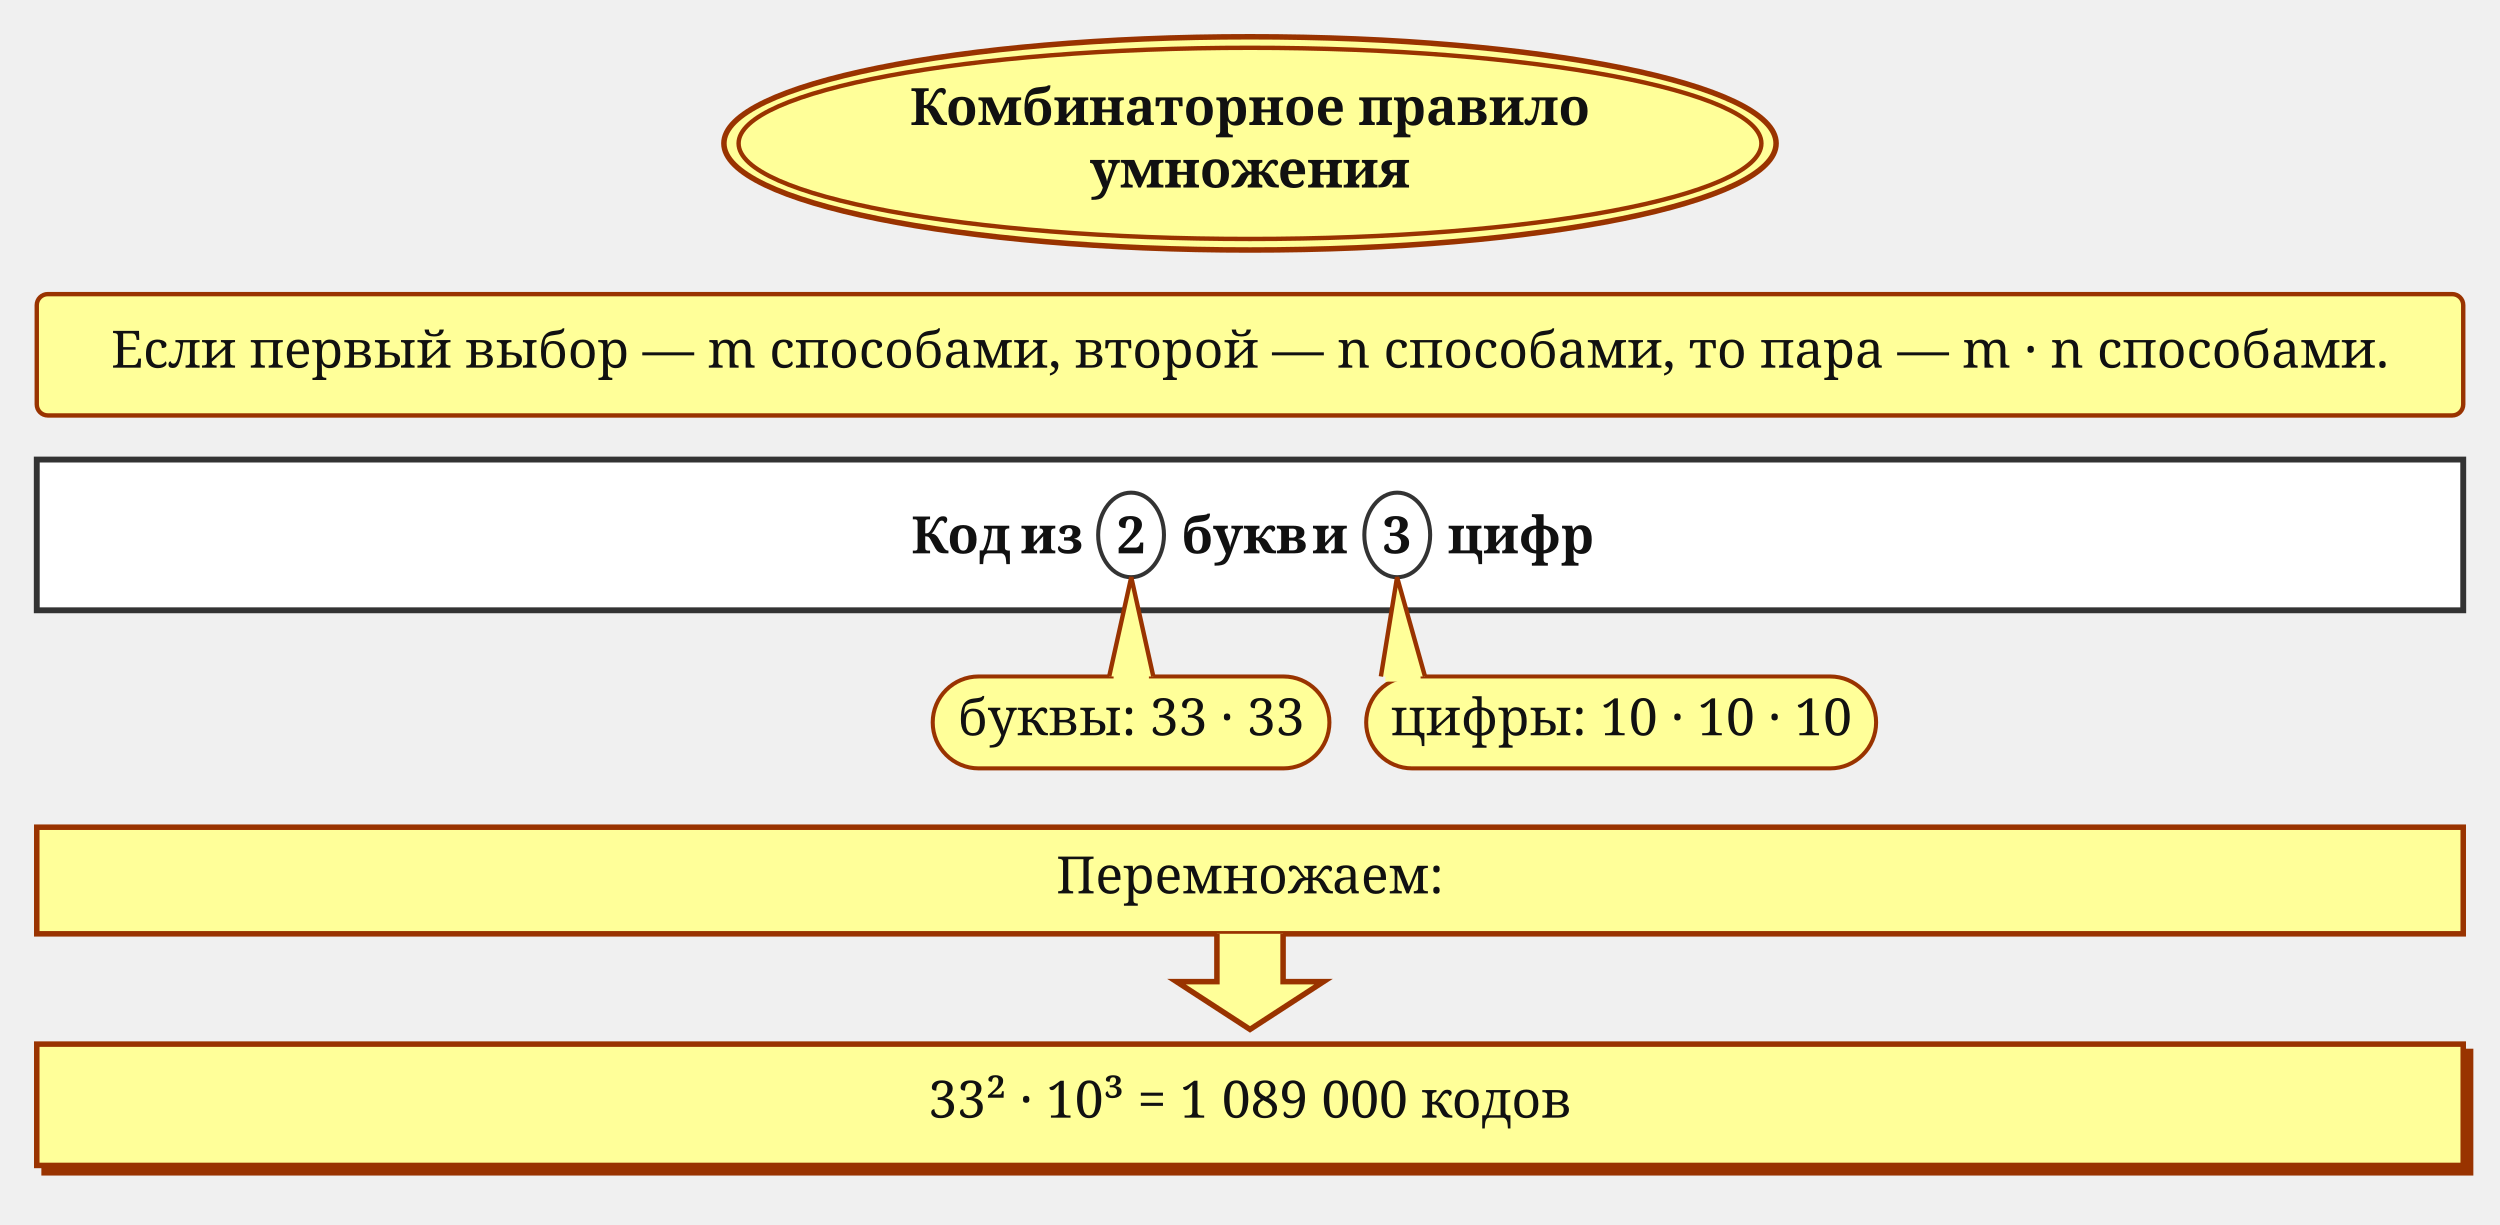
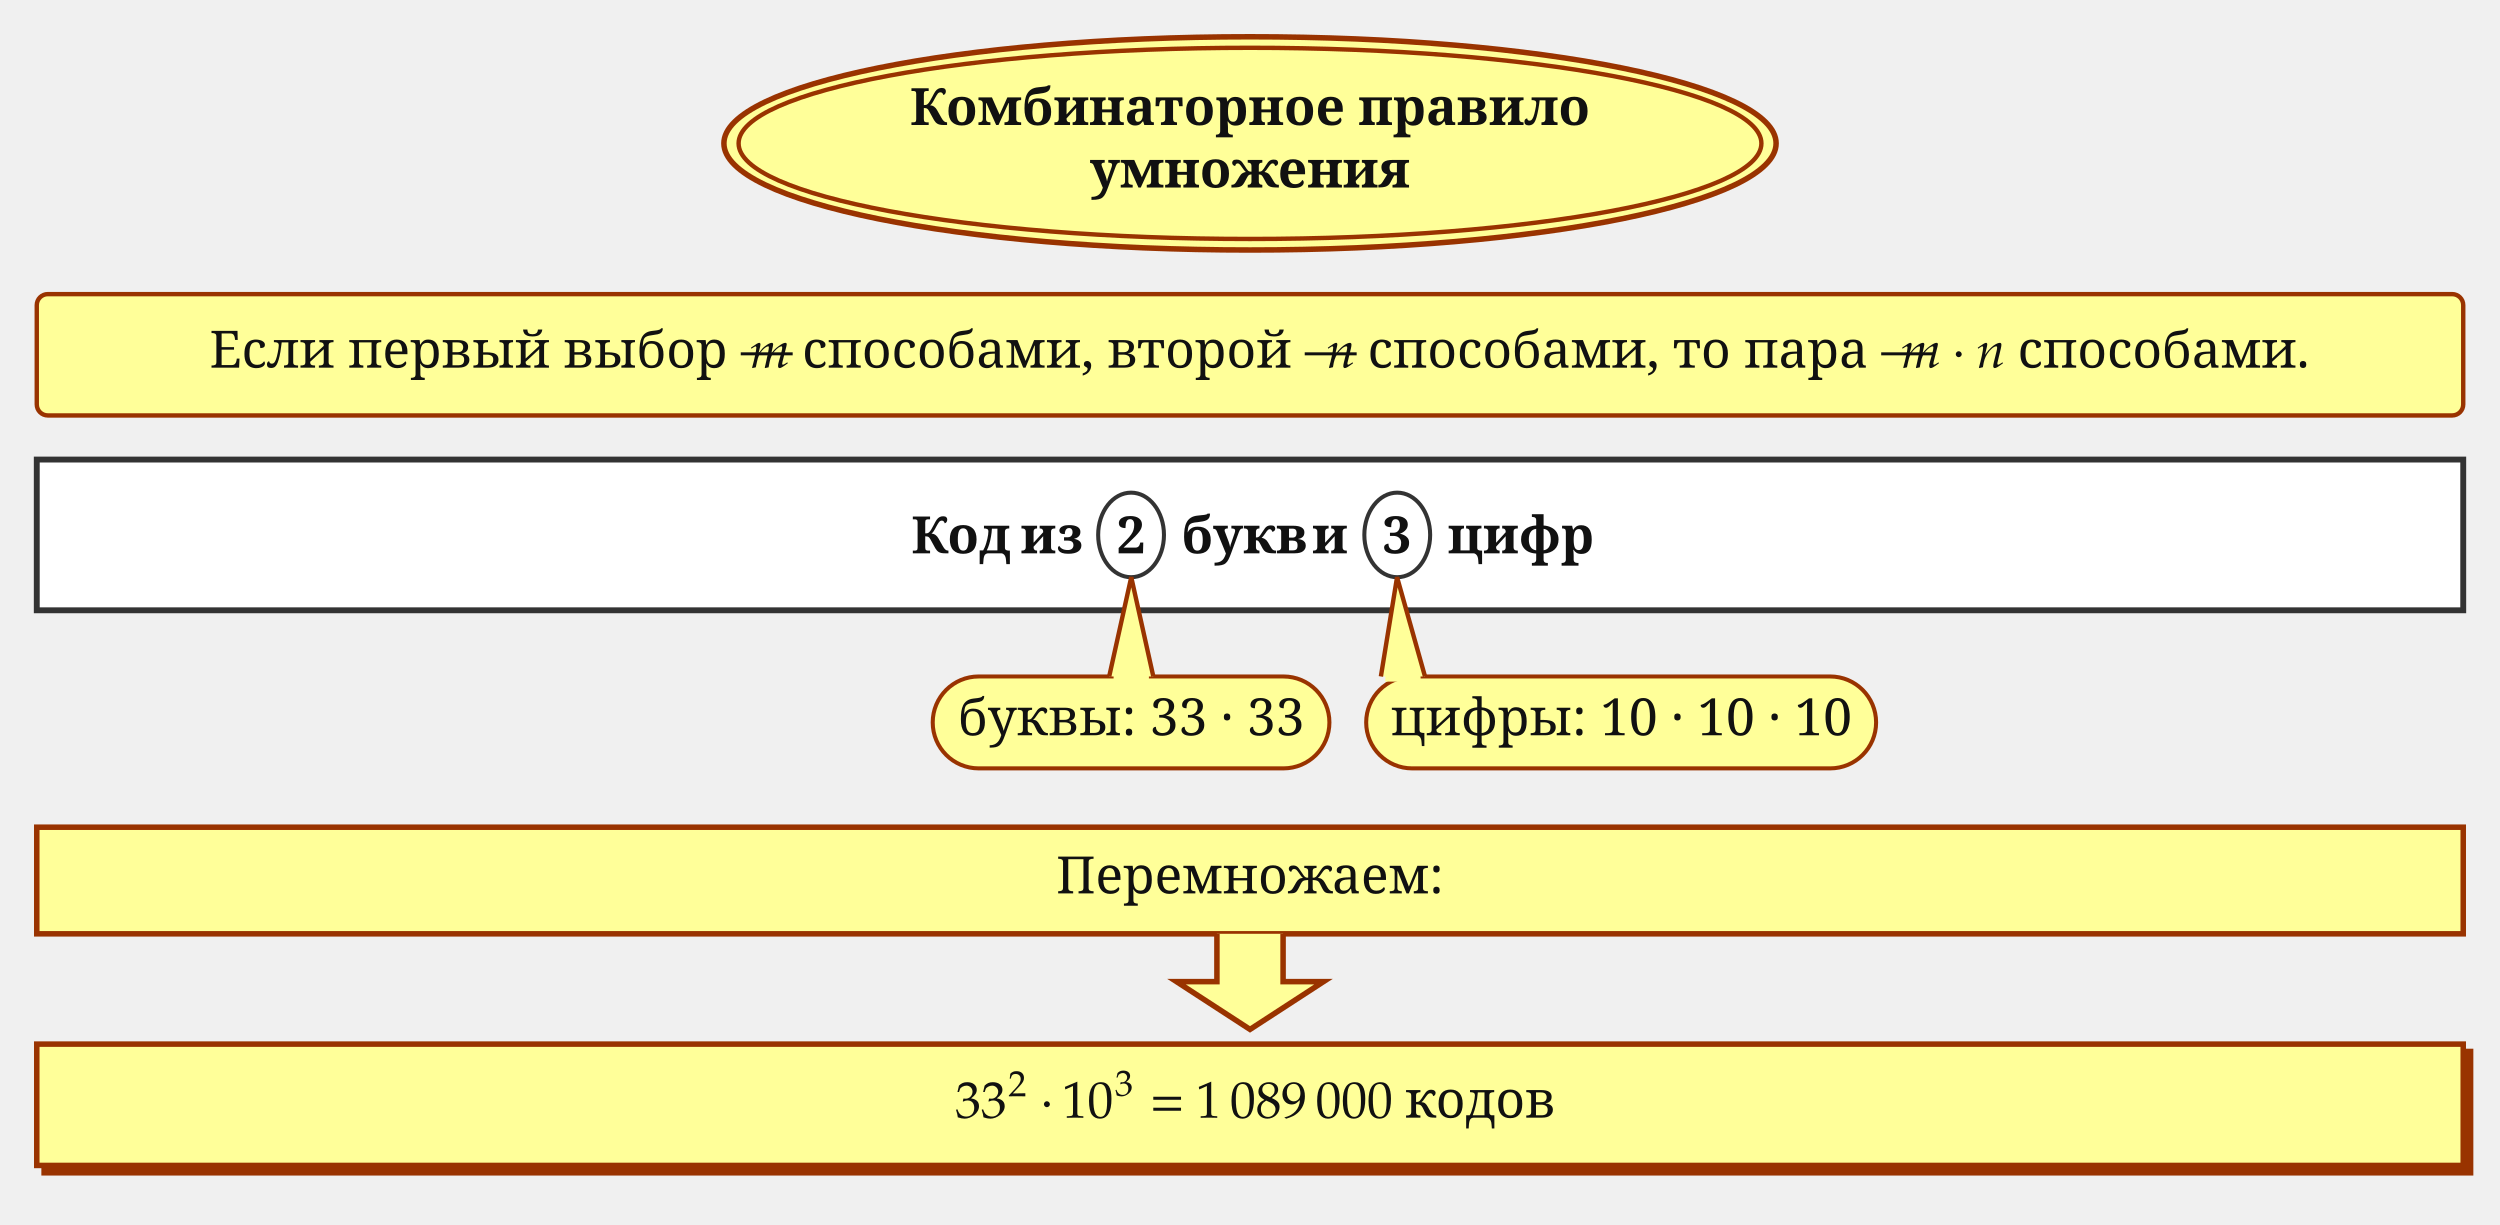
<svg xmlns="http://www.w3.org/2000/svg" width="680" height="333" viewBox="0 0 680 333" font-family="PT Serif, serif">
  <g transform="translate(0.0,0.0)">
    <ellipse cx="340.0" cy="39.0" rx="143.1" ry="29.0" fill="#FFFF99" stroke="#993300" stroke-width="1.5" />
    <ellipse cx="340.0" cy="39.0" rx="139.1" ry="26.0" fill="none" stroke="#993300" stroke-width="1.2" />
    <text x="340.0" y="34.0" font-size="14" text-anchor="middle" font-weight="bold" fill="#111">Комбинаторное правило</text>
    <text x="340.0" y="51.0" font-size="14" text-anchor="middle" font-weight="bold" fill="#111">умножения</text>
    <rect x="10.0" y="80.0" width="660.0" height="33.0" rx="3" fill="#FFFF99" stroke="#993300" stroke-width="1.2" />
-     <text x="340.0" y="100.0" font-size="14" text-anchor="middle" fill="#111">Если первый выбор — m способами, второй — n способами, то пара — m · n способами.</text>
+     <text x="57.0" y="100.0" font-size="14" text-anchor="start" fill="#111">Если первый выбор —</text>
+     <svg x="203.93" y="93.25" width="10.88" height="6.87" viewBox="0 -482 777 491" overflow="visible" color="#111">
+       <g stroke="currentColor" fill="currentColor" stroke-width="0" transform="scale(1,-1)">
+         <path d="M730 103L704 86C675 67 653 56 643 56C636 56 630 65 630 76C630 86 632 95 637 116L712 413C716 430 719 446 719 454C719 471 709 482 693 482C664 482 626 464 565 421C502 376 467 341 418 272L448 409C452 429 455 444 455 451C455 470 445 482 429 482C399 482 353 460 298 418C254 384 234 363 169 275L202 408C206 424 208 439 208 451C208 470 199 482 185 482C164 482 126 461 52 408L24 388L31 368C68 391 103 414 110 414C121 414 128 404 128 389C128 338 87 145 46 2L49-9L117 6L139 108C163 219 190 278 245 338C287 384 332 414 360 414C367 414 371 406 371 393C371 358 349 244 308 69L292 2L297-9L366 6L387 113C403 194 437 269 481 318C536 379 586 414 618 414C626 414 631 405 631 389C631 365 628 351 606 264C566 105 550 84 550 31C550 6 561-9 580-9C606-9 642 12 740 85Z" />
+       </g>
+     </svg>
+     <text x="218.2" y="100.0" font-size="14" text-anchor="start" fill="#111">способами, второй —</text>
+     <svg x="360.84" y="93.25" width="7.77" height="6.87" viewBox="0 -482 555 491" overflow="visible" color="#111">
+       <g stroke="currentColor" fill="currentColor" stroke-width="0" transform="scale(1,-1)">
+         <path d="M24 388L31 368L63 389C100 412 103 414 110 414C121 414 128 404 128 389C128 338 87 145 46 2L53-9C78-2 101 4 123 8C142 134 163 199 209 268C263 352 338 414 383 414C394 414 400 405 400 390C400 372 397 351 389 319L337 107C328 70 324 47 324 31C324 6 335-9 354-9C380-9 416 12 514 85L504 103L478 86C449 67 427 56 417 56C410 56 404 65 404 76C404 81 405 92 406 96L472 372C479 401 483 429 483 446C483 469 472 482 452 482C410 482 341 444 282 389C244 354 216 320 164 247L202 408C206 426 208 438 208 449C208 470 200 482 185 482C164 482 125 460 52 408Z" />
+       </g>
+     </svg>
+     <text x="372.0" y="100.0" font-size="14" text-anchor="start" fill="#111">способами, то пара —</text>
+     <svg x="517.04" y="93.25" width="28.36" height="6.87" viewBox="0 -482 2025.4 491" overflow="visible" color="#111">
+       <g stroke="currentColor" fill="currentColor" stroke-width="0" transform="scale(1,-1)">
+         <path d="M730 103L704 86C675 67 653 56 643 56C636 56 630 65 630 76C630 86 632 95 637 116L712 413C716 430 719 446 719 454C719 471 709 482 693 482C664 482 626 464 565 421C502 376 467 341 418 272L448 409C452 429 455 444 455 451C455 470 445 482 429 482C399 482 353 460 298 418C254 384 234 363 169 275L202 408C206 424 208 439 208 451C208 470 199 482 185 482C164 482 126 461 52 408L24 388L31 368C68 391 103 414 110 414C121 414 128 404 128 389C128 338 87 145 46 2L49-9L117 6L139 108C163 219 190 278 245 338C287 384 332 414 360 414C367 414 371 406 371 393C371 358 349 244 308 69L292 2L297-9L366 6L387 113C403 194 437 269 481 318C536 379 586 414 618 414C626 414 631 405 631 389C631 365 628 351 606 264C566 105 550 84 550 31C550 6 561-9 580-9C606-9 642 12 740 85Z" />
+         <g transform="translate(999.2,0)">
+           <path d="M124 319C94 319 67 291 67 261C67 231 94 203 123 203C155 203 183 230 183 260C183 291 155 319 124 319Z" />
+         </g>
+         <g transform="translate(1470.4,0)">
+           <path d="M24 388L31 368L63 389C100 412 103 414 110 414C121 414 128 404 128 389C128 338 87 145 46 2L53-9C78-2 101 4 123 8C142 134 163 199 209 268C263 352 338 414 383 414C394 414 400 405 400 390C400 372 397 351 389 319L337 107C328 70 324 47 324 31C324 6 335-9 354-9C380-9 416 12 514 85L504 103L478 86C449 67 427 56 417 56C410 56 404 65 404 76C404 81 405 92 406 96L472 372C479 401 483 429 483 446C483 469 472 482 452 482C410 482 341 444 282 389C244 354 216 320 164 247L202 408C206 426 208 438 208 449C208 470 200 482 185 482C164 482 125 460 52 408Z" />
+         </g>
+       </g>
+     </svg>
+     <text x="548.8" y="100.0" font-size="14" text-anchor="start" fill="#111">способами.</text>
    <g transform="translate(10.0,125.0)">
      <rect x="0.0" y="0.0" width="660.0" height="41.0" rx="0" fill="#FFFFFF" stroke="#333333" stroke-width="1.6" />
      <text x="237.9" y="25.5" font-size="14" text-anchor="start" font-weight="bold" fill="#111">Код</text>
      <text x="263.8" y="25.5" font-size="14" text-anchor="start" font-weight="bold" fill="#111"> </text>
      <text x="267.6" y="25.5" font-size="14" text-anchor="start" font-weight="bold" fill="#111">из</text>
      <text x="283.9" y="25.5" font-size="14" text-anchor="start" font-weight="bold" fill="#111"> </text>
      <rect x="288.7" y="9.0" width="17.9" height="23.0" rx="11.5" fill="#fff" stroke="#333333" stroke-width="1.1" />
      <text x="297.7" y="25.5" font-size="14" text-anchor="middle" font-weight="bold" fill="#111">2</text>
      <text x="307.6" y="25.5" font-size="14" text-anchor="start" font-weight="bold" fill="#111"> </text>
      <text x="311.4" y="25.5" font-size="14" text-anchor="start" font-weight="bold" fill="#111">букв</text>
      <text x="343.2" y="25.5" font-size="14" text-anchor="start" font-weight="bold" fill="#111"> </text>
      <text x="346.9" y="25.5" font-size="14" text-anchor="start" font-weight="bold" fill="#111">и</text>
      <text x="356.3" y="25.5" font-size="14" text-anchor="start" font-weight="bold" fill="#111"> </text>
      <rect x="361.1" y="9.0" width="17.9" height="23.0" rx="11.5" fill="#fff" stroke="#333333" stroke-width="1.1" />
      <text x="370.0" y="25.5" font-size="14" text-anchor="middle" font-weight="bold" fill="#111">3</text>
      <text x="380.0" y="25.5" font-size="14" text-anchor="start" font-weight="bold" fill="#111"> </text>
      <text x="383.8" y="25.5" font-size="14" text-anchor="start" font-weight="bold" fill="#111">цифр</text>
      <rect x="243.7" y="59.0" width="107.9" height="25.0" rx="12.5" fill="#FFFF99" stroke="#993300" stroke-width="1.1" />
      <g data-k="tail">
        <path d="M291.7,59.0L297.7,32.0L303.7,59.0" fill="#FFFF99" stroke="#993300" stroke-width="1.2" />
        <line x1="292.9" y1="59.0" x2="302.5" y2="59.0" stroke="#FFFF99" stroke-width="2.8" />
      </g>
      <text x="297.7" y="75.0" font-size="14" text-anchor="middle" fill="#111">буквы: 33 · 33</text>
      <rect x="361.6" y="59.0" width="138.7" height="25.0" rx="12.5" fill="#FFFF99" stroke="#993300" stroke-width="1.1" />
      <g data-k="tail">
        <path d="M365.6,59.0L370.0,32.0L377.6,59.0" fill="#FFFF99" stroke="#993300" stroke-width="1.2" />
        <line x1="366.8" y1="59.0" x2="376.4" y2="59.0" stroke="#FFFF99" stroke-width="2.8" />
      </g>
      <text x="431.0" y="75.0" font-size="14" text-anchor="middle" fill="#111">цифры: 10 · 10 · 10</text>
    </g>
    <rect x="10.0" y="225.0" width="660.0" height="29.0" rx="0" fill="#FFFF99" stroke="#993300" stroke-width="1.5" />
    <text x="340.0" y="243.0" font-size="14" text-anchor="middle" fill="#111">Перемножаем:</text>
    <path d="M331,254V267H320L340,280L360,267H349V254" fill="#FFFF99" stroke="#993300" stroke-width="1.5" />
    <g class="memo">
      <rect x="12.0" y="286.0" width="660.0" height="33.0" rx="0" fill="#993300" stroke="#993300" stroke-width="1.5" />
      <rect x="10.0" y="284.0" width="660.0" height="33.0" rx="0" fill="#FFFF99" stroke="#993300" stroke-width="1.5" />
      <g class="memo-t">
-         <text x="340.0" y="304.0" font-size="14" text-anchor="middle" fill="#111">33² · 10³ = 1 089 000 кодов</text>
+         <svg x="259.82" y="291.20" width="119.00" height="13.08" viewBox="0 -914.3 8499.7 934.3" overflow="visible" color="#111">
+           <g stroke="currentColor" fill="currentColor" stroke-width="0" transform="scale(1,-1)">
+             <path d="M462 224C462 345 355 366 308 374C388 436 418 482 418 541C418 630 344 689 233 689C165 689 120 670 72 622L43 498L74 498L92 554C103 588 166 622 218 622C283 622 336 569 336 506C336 431 277 368 206 368C198 368 187 369 174 370L159 371L147 318L154 312C192 329 211 334 238 334C321 334 369 281 369 190C369 88 308 21 215 21C169 21 128 36 98 64C74 86 61 109 42 163L15 153C36 92 44 56 50 6C103-12 147-20 184-20C307-20 462 87 462 224Z" />
+             <path d="M462 224C462 345 355 366 308 374C388 436 418 482 418 541C418 630 344 689 233 689C165 689 120 670 72 622L43 498L74 498L92 554C103 588 166 622 218 622C283 622 336 569 336 506C336 431 277 368 206 368C198 368 187 369 174 370L159 371L147 318L154 312C192 329 211 334 238 334C321 334 369 281 369 190C369 88 308 21 215 21C169 21 128 36 98 64C74 86 61 109 42 163L15 153C36 92 44 56 50 6C103-12 147-20 184-20C307-20 462 87 462 224Z" transform="translate(499,0)" />
+             <g transform="translate(1031,416.1) scale(0.707)">
+               <path d="M16 23L16-3C203-3 203 0 239 0C275 0 275-3 468-3L468 82C353 77 307 81 122 77L304 270C401 373 431 428 431 503C431 618 353 689 226 689C154 689 105 669 56 619L39 483L68 483L81 529C97 587 133 612 200 612C286 612 341 558 341 473C341 398 299 324 186 204Z" />
+             </g>
+             <g transform="translate(1656.1,0)">
+               <path d="M124 319C94 319 67 291 67 261C67 231 94 203 123 203C155 203 183 230 183 260C183 291 155 319 124 319Z" />
+             </g>
+             <g transform="translate(2127.3,0)">
+               <path d="M362-3L362 27L310 30C255 33 245 44 245 96L245 700L4 598L11 548L161 614L161 96C161 44 150 33 96 30L40 27L40-3C194 0 194 0 205 0C236 0 346-3 362-3Z" />
+               <path d="M263 689C108 689 29 566 29 324C29 207 50 106 85 57C120 8 176-20 238-20C389-20 465 110 465 366C465 585 400 689 263 689M245 654C342 654 381 556 381 316C381 103 343 15 251 15C154 15 113 116 113 360C113 571 150 654 245 654Z" transform="translate(443,0)" />
+               <g transform="translate(975,427.1) scale(0.707)">
+                 <path d="M462 224C462 345 355 366 308 374C388 436 418 482 418 541C418 630 344 689 233 689C165 689 120 670 72 622L43 498L74 498L92 554C103 588 166 622 218 622C283 622 336 569 336 506C336 431 277 368 206 368C198 368 187 369 174 370L159 371L147 318L154 312C192 329 211 334 238 334C321 334 369 281 369 190C369 88 308 21 215 21C169 21 128 36 98 64C74 86 61 109 42 163L15 153C36 92 44 56 50 6C103-12 147-20 184-20C307-20 462 87 462 224Z" />
+               </g>
+             </g>
+             <g transform="translate(3782.9,0)">
+               <path d="M604 347L604 406L65 406L65 347M604 134L604 193L65 193L65 134Z" />
+             </g>
+             <g transform="translate(4728.7,0)">
+               <path d="M362-3L362 27L310 30C255 33 245 44 245 96L245 700L4 598L11 548L161 614L161 96C161 44 150 33 96 30L40 27L40-3C194 0 194 0 205 0C236 0 346-3 362-3Z" />
+             </g>
+             <g transform="translate(5171.7,0)" />
+             <g transform="translate(5338.7,0)">
+               <path d="M263 689C108 689 29 566 29 324C29 207 50 106 85 57C120 8 176-20 238-20C389-20 465 110 465 366C465 585 400 689 263 689M245 654C342 654 381 556 381 316C381 103 343 15 251 15C154 15 113 116 113 360C113 571 150 654 245 654Z" />
+               <path d="M168 345C127 326 110 315 88 294C50 256 30 211 30 159C30 56 113-20 226-20C356-20 464 82 464 206C464 286 427 329 313 381C404 443 436 485 436 545C436 631 365 689 259 689C140 689 53 613 53 508C53 440 80 402 168 345M284 295C347 267 385 218 385 164C385 80 322 14 241 14C156 14 101 74 101 167C101 240 130 286 204 331M223 423C160 454 128 494 128 544C128 610 176 655 247 655C320 655 368 607 368 534C368 477 343 438 278 396Z" transform="translate(499,0)" />
+               <path d="M96-20C207 16 255 39 309 85C406 168 457 283 457 417C457 586 376 689 244 689C116 689 20 589 20 455C20 340 95 256 199 256C233 256 272 267 290 282L360 340C352 172 243 49 62 5L62-3M240 656C285 656 318 637 340 597C358 565 370 516 370 471C370 379 317 317 240 317C160 317 106 388 106 492C106 593 158 656 240 656Z" transform="translate(998,0)" />
+             </g>
+             <g transform="translate(6835.7,0)" />
+             <g transform="translate(7002.7,0)">
+               <path d="M263 689C108 689 29 566 29 324C29 207 50 106 85 57C120 8 176-20 238-20C389-20 465 110 465 366C465 585 400 689 263 689M245 654C342 654 381 556 381 316C381 103 343 15 251 15C154 15 113 116 113 360C113 571 150 654 245 654Z" />
+               <path d="M263 689C108 689 29 566 29 324C29 207 50 106 85 57C120 8 176-20 238-20C389-20 465 110 465 366C465 585 400 689 263 689M245 654C342 654 381 556 381 316C381 103 343 15 251 15C154 15 113 116 113 360C113 571 150 654 245 654Z" transform="translate(499,0)" />
+               <path d="M263 689C108 689 29 566 29 324C29 207 50 106 85 57C120 8 176-20 238-20C389-20 465 110 465 366C465 585 400 689 263 689M245 654C342 654 381 556 381 316C381 103 343 15 251 15C154 15 113 116 113 360C113 571 150 654 245 654Z" transform="translate(998,0)" />
+             </g>
+           </g>
+         </svg>
+         <text x="382.2" y="304.0" font-size="14" text-anchor="start" fill="#111">кодов</text>
      </g>
    </g>
  </g>
</svg>
